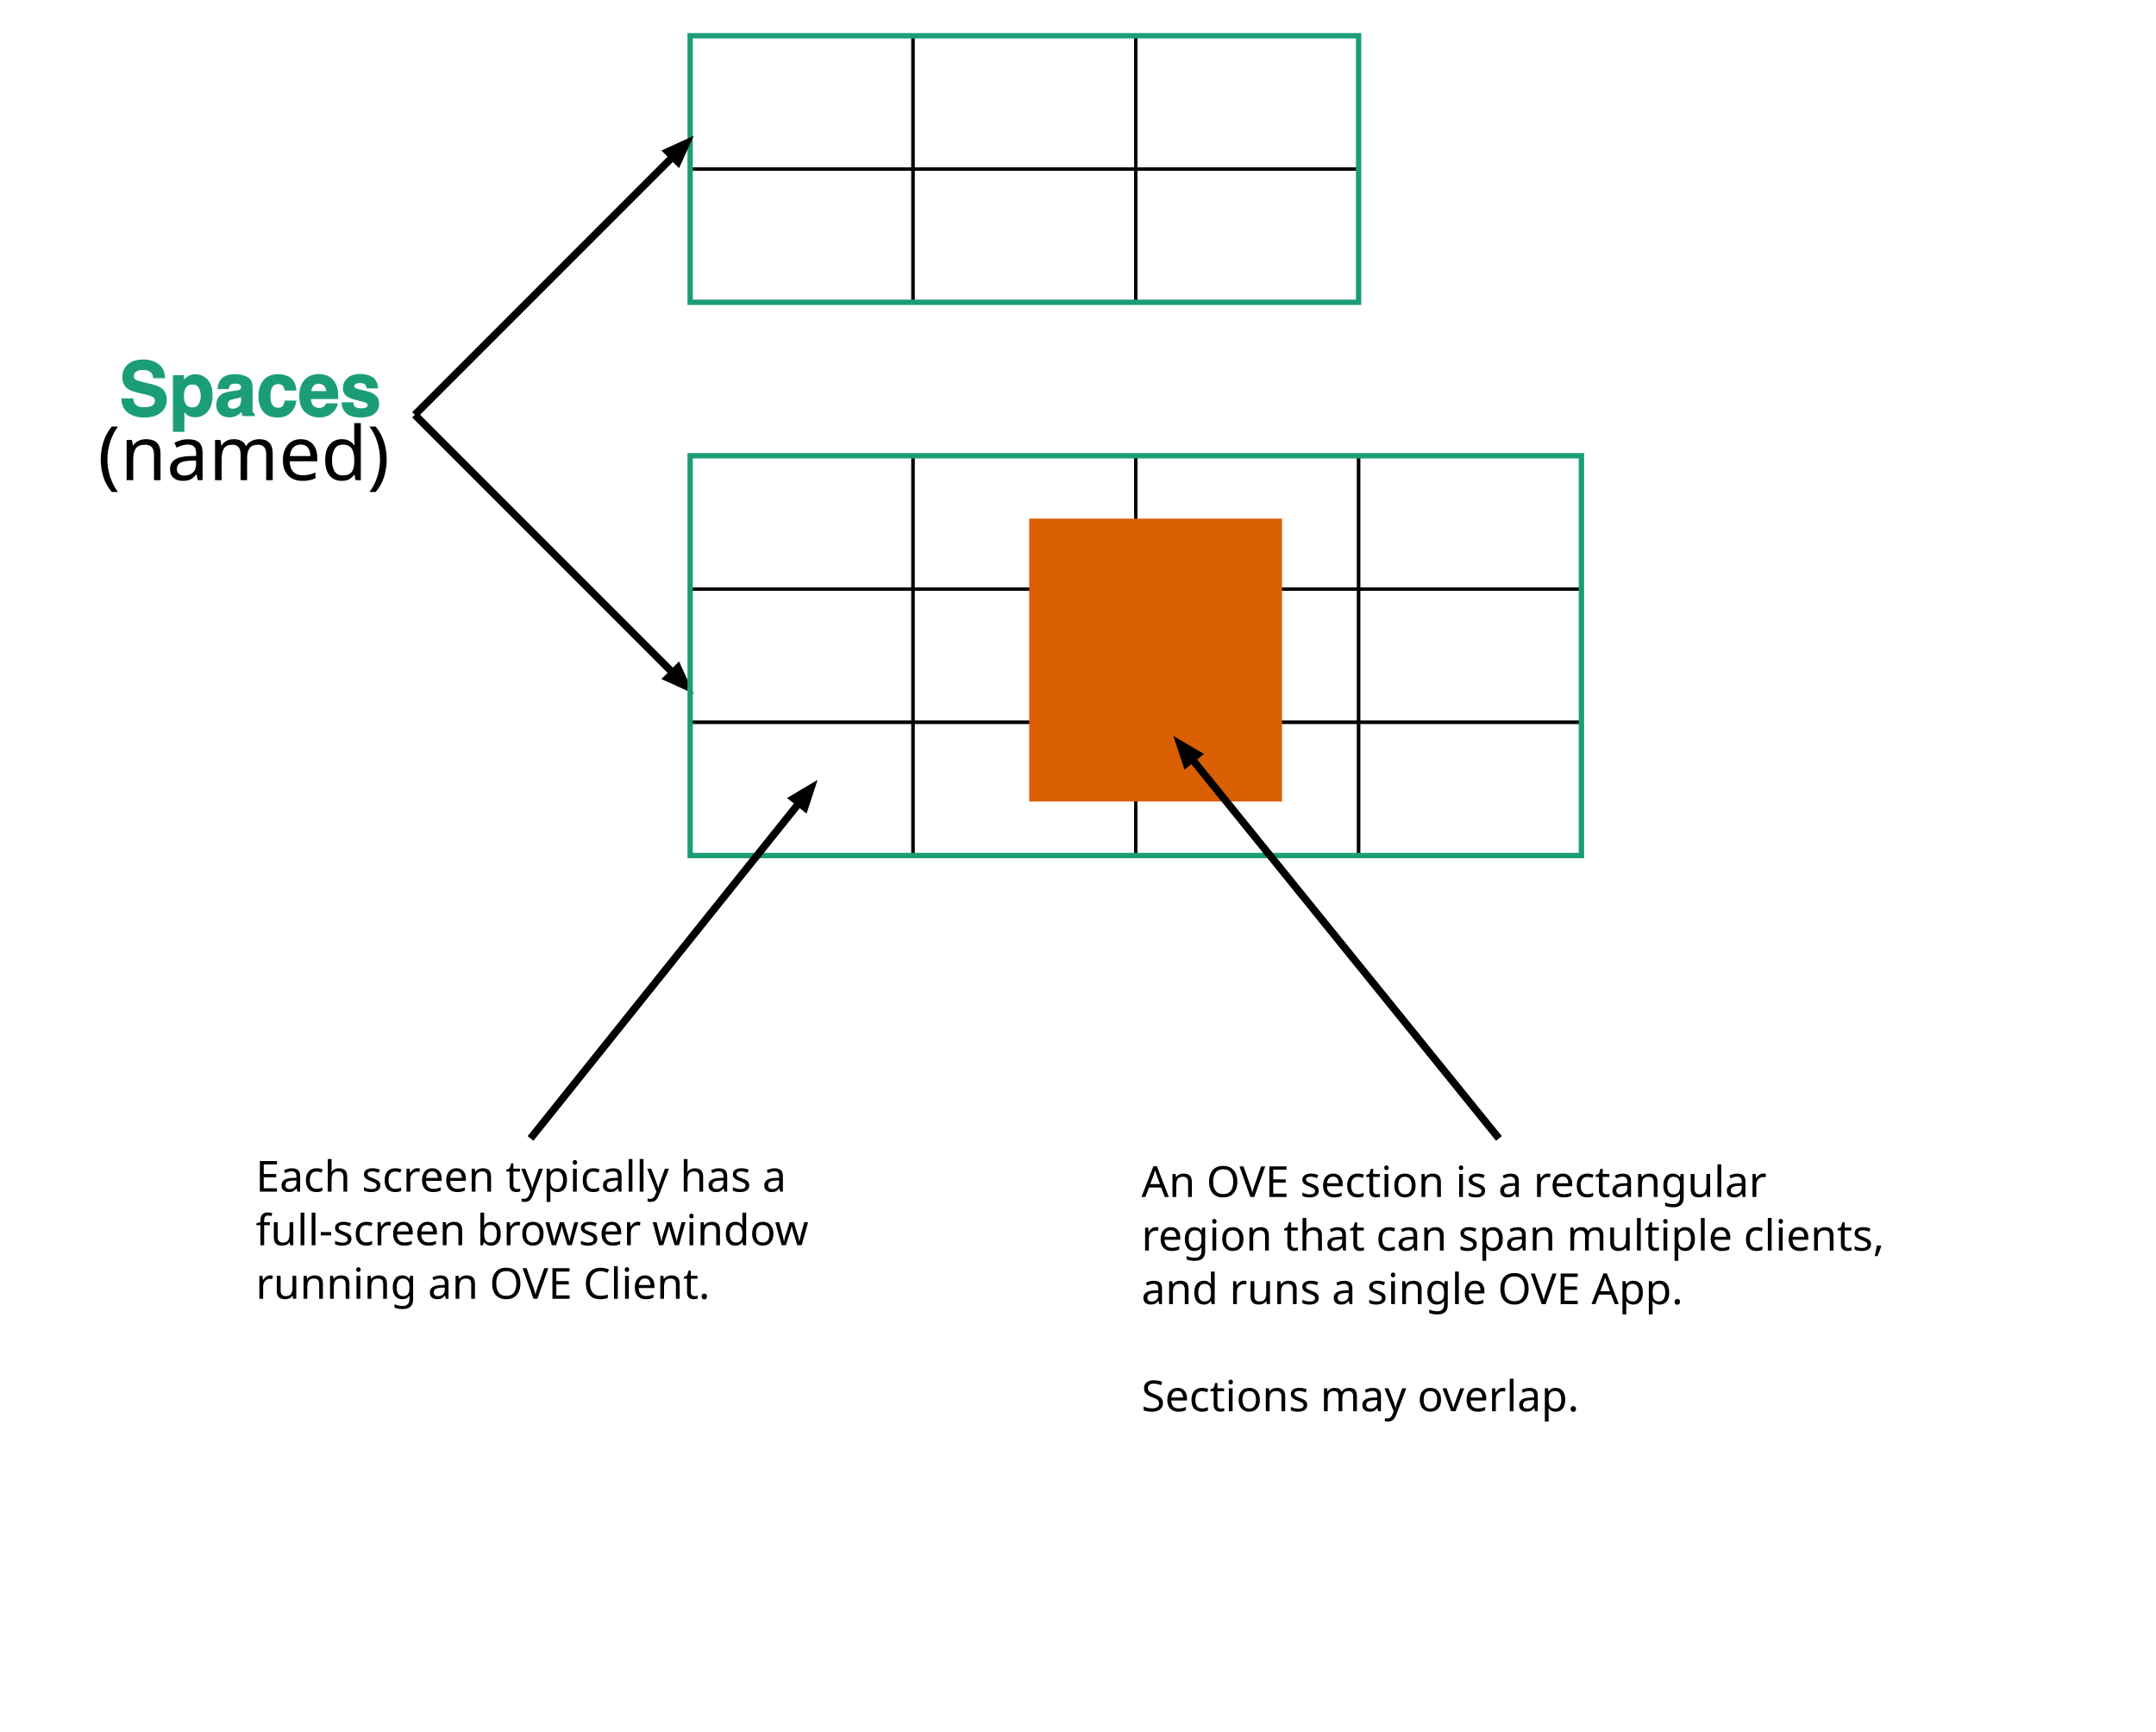
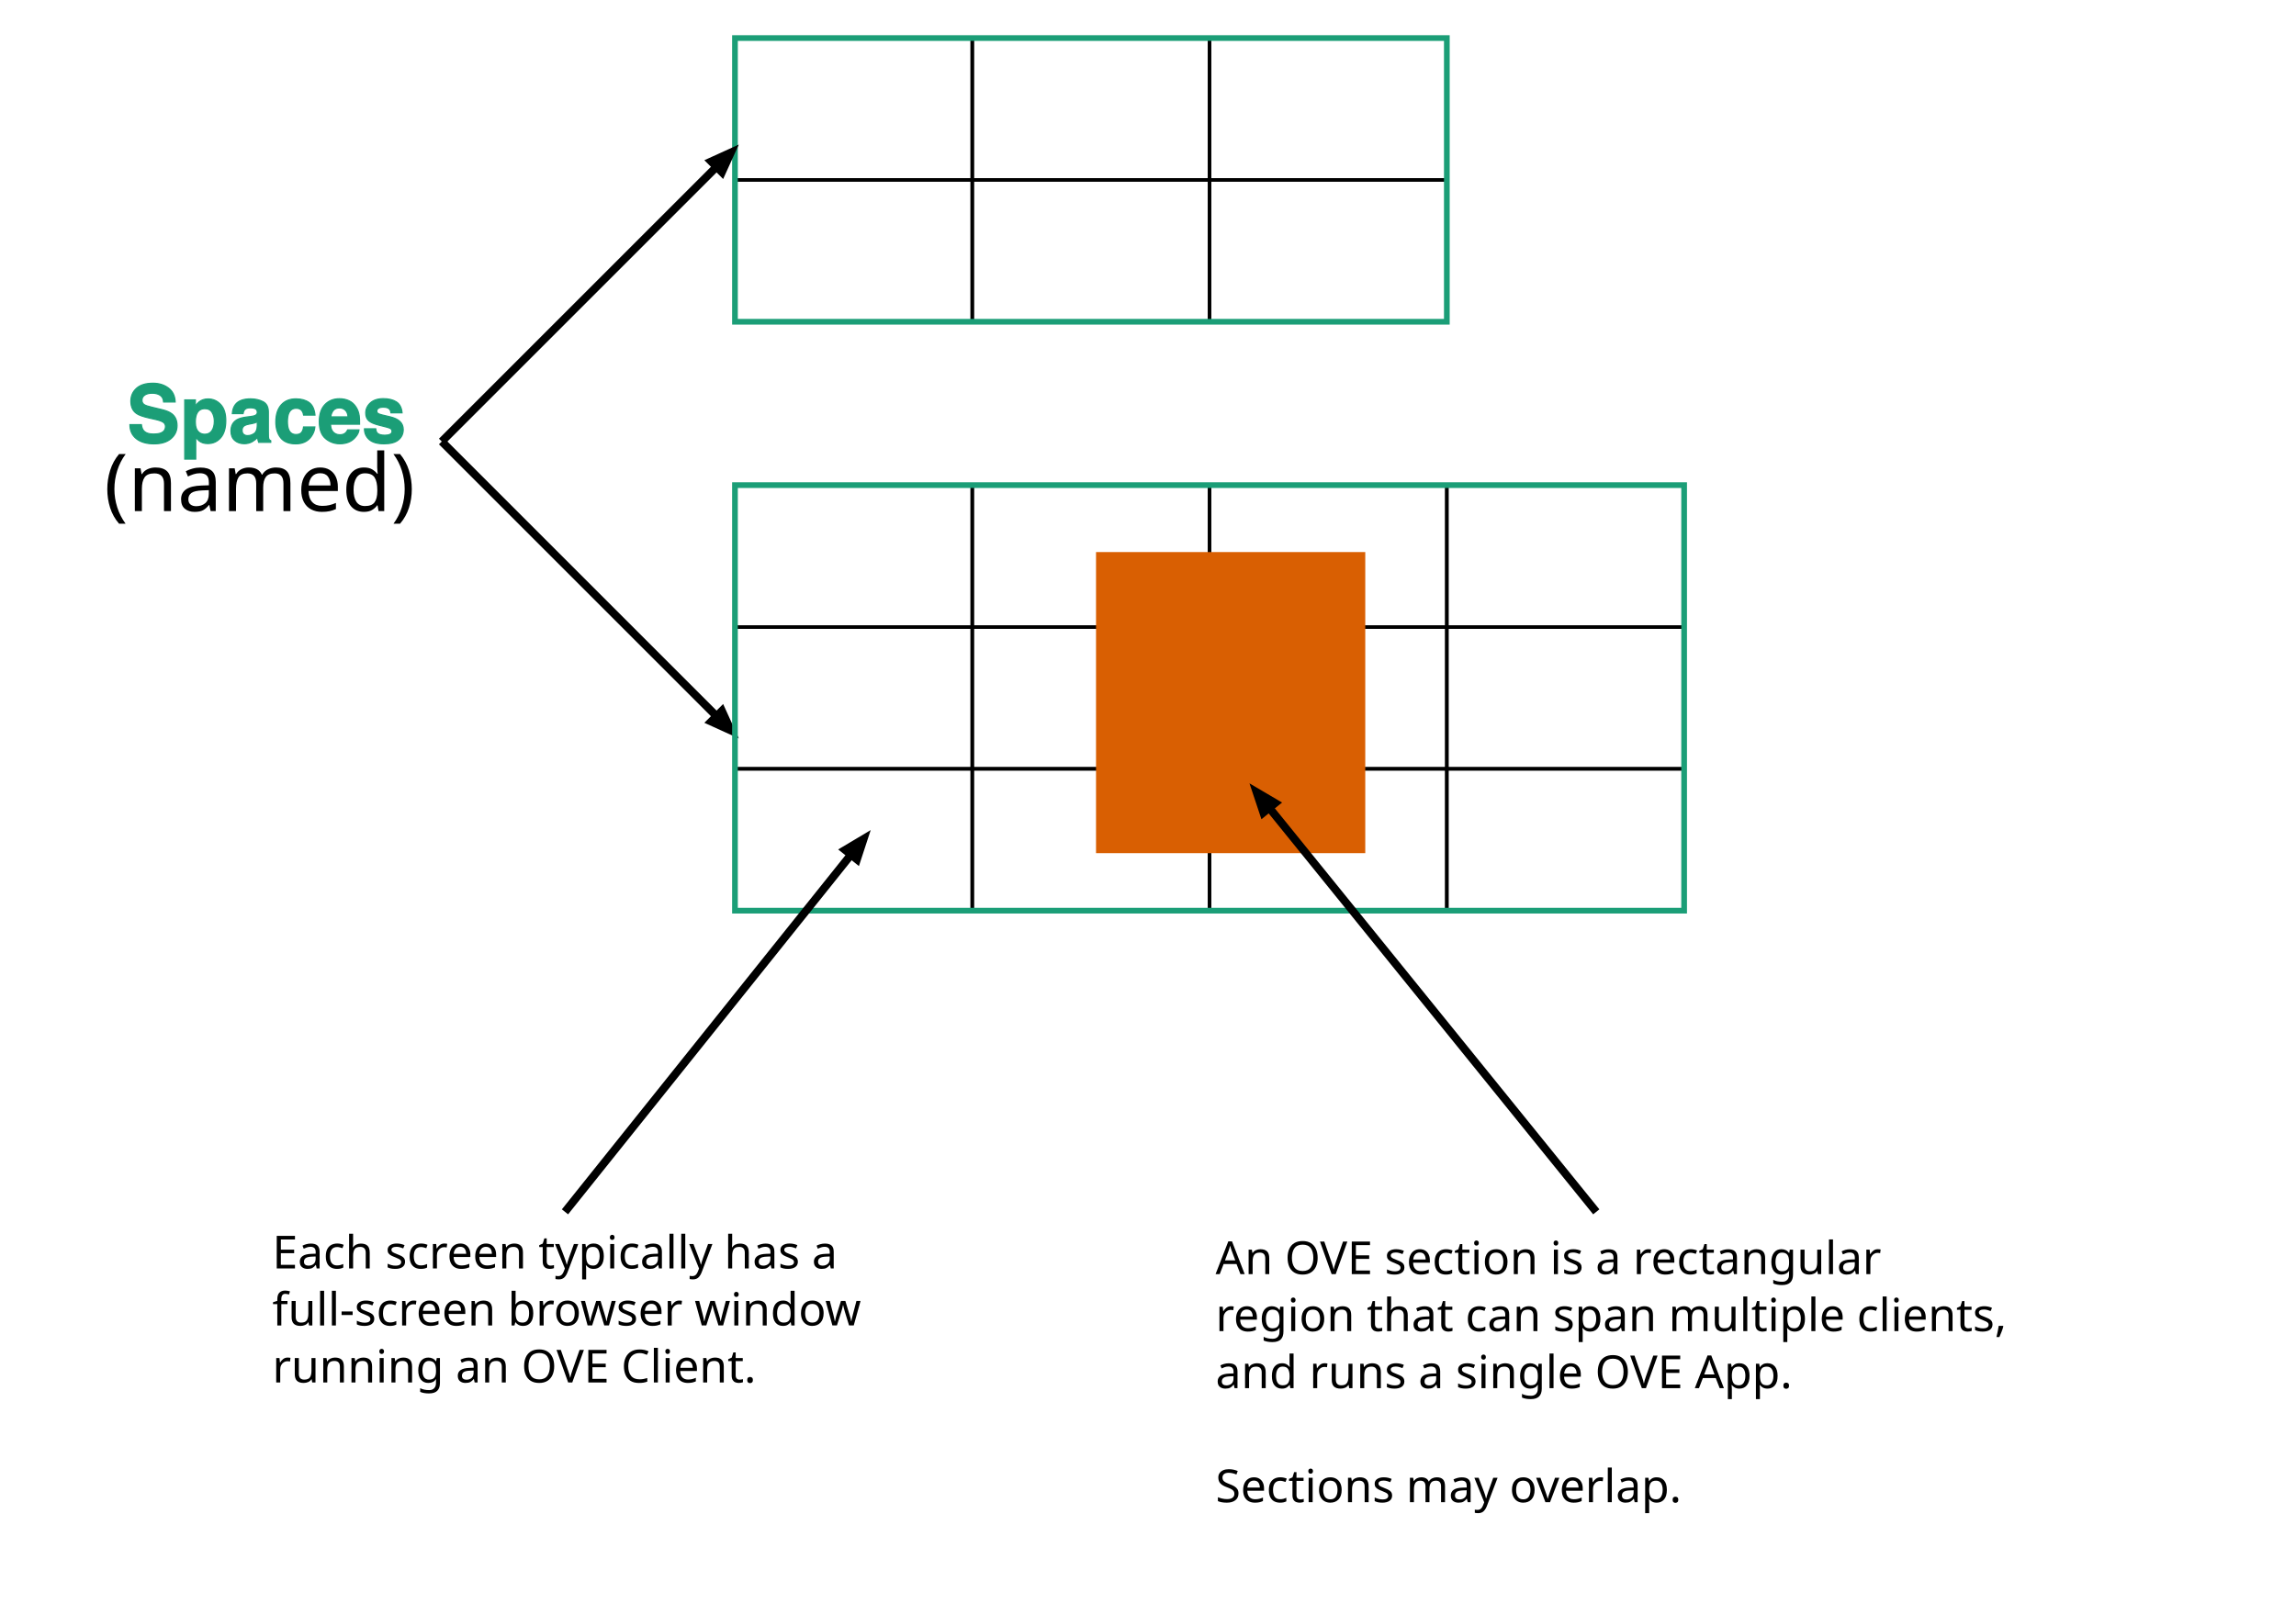
- <svg xmlns="http://www.w3.org/2000/svg" version="1.1" x="0" y="0" width="2012.599" height="1615.748" viewBox="0, 0, 2012.599, 1615.748" id="svg3985">
+ <svg xmlns="http://www.w3.org/2000/svg" version="1.1" x="0" y="0" width="2012.599" height="1415.748" viewBox="0, 0, 2012.599, 1415.748" id="svg3985">
  <defs id="defs3989" />
  <g id="Layer_1" transform="translate(-33.25382,-5.938183)">
    <path d="m 677.5,39.314 h 208 v 124.372 h -208 z" id="path3872" style="fill-opacity:0;stroke:#000000;stroke-width:3" />
    <path d="m 885.5,39.314 h 208 v 124.372 h -208 z" id="path3874" style="fill-opacity:0;stroke:#000000;stroke-width:3" />
    <path d="m 1093.5,39.314 h 208 v 124.372 h -208 z" id="path3876" style="fill-opacity:0;stroke:#000000;stroke-width:3" />
    <path d="m 677.5,163.686 h 208 v 124.371 h -208 z" id="path3878" style="fill-opacity:0;stroke:#000000;stroke-width:3" />
    <path d="m 885.5,163.686 h 208 v 124.371 h -208 z" id="path3880" style="fill-opacity:0;stroke:#000000;stroke-width:3" />
    <path d="m 1093.5,163.686 h 208 v 124.371 h -208 z" id="path3882" style="fill-opacity:0;stroke:#000000;stroke-width:3" />
    <g id="g3908">
      <path d="m 677.5,431.314 h 208 v 124.372 h -208 z" id="path3884" style="fill-opacity:0;stroke:#000000;stroke-width:3" />
      <path d="m 885.5,431.314 h 208 v 124.372 h -208 z" id="path3886" style="fill-opacity:0;stroke:#000000;stroke-width:3" />
      <path d="m 1093.5,431.314 h 208 v 124.372 h -208 z" id="path3888" style="fill-opacity:0;stroke:#000000;stroke-width:3" />
      <path d="m 1301.5,431.314 h 208 v 124.372 h -208 z" id="path3890" style="fill-opacity:0;stroke:#000000;stroke-width:3" />
      <path d="m 677.5,555.686 h 208 v 124.371 h -208 z" id="path3892" style="fill-opacity:0;stroke:#000000;stroke-width:3" />
      <path d="m 885.5,555.686 h 208 v 124.371 h -208 z" id="path3894" style="fill-opacity:0;stroke:#000000;stroke-width:3" />
      <path d="m 1093.5,555.686 h 208 v 124.371 h -208 z" id="path3896" style="fill-opacity:0;stroke:#000000;stroke-width:3" />
      <path d="m 1301.5,555.686 h 208 v 124.371 h -208 z" id="path3898" style="fill-opacity:0;stroke:#000000;stroke-width:3" />
      <path d="m 677.5,680.057 h 208 v 124.371 h -208 z" id="path3900" style="fill-opacity:0;stroke:#000000;stroke-width:3" />
      <path d="m 885.5,680.057 h 208 v 124.371 h -208 z" id="path3902" style="fill-opacity:0;stroke:#000000;stroke-width:3" />
      <path d="m 1093.5,680.057 h 208 v 124.371 h -208 z" id="path3904" style="fill-opacity:0;stroke:#000000;stroke-width:3" />
      <path d="m 1301.5,680.057 h 208 v 124.371 h -208 z" id="path3906" style="fill-opacity:0;stroke:#000000;stroke-width:3" />
    </g>
    <g id="g3914">
      <path d="M 661.378,633.935 420.5,393.057" id="path3910" style="fill-opacity:0;stroke:#000000;stroke-width:7" />
      <path d="m 656.711,638.602 17.112,7.778 -7.778,-17.112 z" id="path3912" style="fill:#000000;fill-opacity:1;stroke:#000000;stroke-width:7;stroke-opacity:1" />
    </g>
    <g id="g3920" transform="translate(14)">
      <path d="m 143.179,378.263 q 0.479,3.452 1.88,5.161 2.564,3.11 8.784,3.11 3.726,0 6.05,-0.82 4.409,-1.572 4.409,-5.845 0,-2.495 -2.187,-3.862 -2.188,-1.333 -6.87,-2.359 l -5.332,-1.196 q -7.862,-1.777 -10.869,-3.862 -5.093,-3.487 -5.093,-10.904 0,-6.767 4.922,-11.245 4.922,-4.477 14.458,-4.477 7.964,0 13.586,4.221 5.623,4.221 5.896,12.253 h -10.117 q -0.274,-4.545 -3.965,-6.46 -2.461,-1.264 -6.118,-1.264 -4.067,0 -6.494,1.64 -2.427,1.641 -2.427,4.581 0,2.7 2.393,4.033 1.538,0.888 6.562,2.085 l 8.682,2.085 q 5.708,1.367 8.613,3.657 4.512,3.555 4.512,10.288 0,6.904 -5.281,11.467 -5.281,4.563 -14.919,4.563 -9.844,0 -15.484,-4.494 -5.64,-4.495 -5.64,-12.356 z m 63.951,-3.077 q 0,-4.306 -1.966,-7.622 -1.965,-3.315 -6.374,-3.315 -5.298,0 -7.281,5.024 -1.025,2.666 -1.025,6.768 0,6.494 3.452,9.126 2.051,1.538 4.854,1.538 4.067,0 6.203,-3.145 2.137,-3.144 2.137,-8.374 z m -5.538,-19.448 q 6.529,0 11.058,4.82 4.528,4.819 4.528,14.15 0,9.844 -4.426,15.005 -4.426,5.161 -11.399,5.161 -4.443,0 -7.383,-2.222 -1.606,-1.23 -3.144,-3.589 v 19.414 h -9.639 v -51.918 h 9.331 v 5.502 q 1.572,-2.426 3.35,-3.828 3.247,-2.495 7.724,-2.495 z m 43.169,19.961 q -0.922,0.581 -1.862,0.94 -0.94,0.359 -2.581,0.667 l -2.188,0.41 q -3.076,0.547 -4.409,1.333 -2.256,1.333 -2.256,4.136 0,2.495 1.385,3.605 1.384,1.111 3.366,1.111 3.145,0 5.794,-1.845 2.649,-1.846 2.751,-6.734 z m -5.913,-4.546 q 2.7,-0.342 3.863,-0.854 2.085,-0.889 2.085,-2.769 0,-2.29 -1.59,-3.161 -1.589,-0.872 -4.665,-0.872 -3.452,0 -4.888,1.709 -1.025,1.265 -1.367,3.418 h -9.4 q 0.308,-4.888 2.735,-8.032 3.862,-4.922 13.261,-4.922 6.119,0 10.87,2.427 4.751,2.426 4.751,9.16 v 17.09 q 0,1.777 0.068,4.306 0.102,1.914 0.581,2.598 0.478,0.684 1.436,1.128 v 1.435 h -10.596 q -0.445,-1.128 -0.615,-2.119 -0.171,-0.991 -0.274,-2.256 -2.016,2.188 -4.648,3.726 -3.145,1.812 -7.11,1.812 -5.058,0 -8.357,-2.889 -3.298,-2.888 -3.298,-8.186 0,-6.87 5.298,-9.946 2.905,-1.675 8.545,-2.393 z m 46.553,-1.23 q -0.273,-2.085 -1.401,-3.76 -1.641,-2.256 -5.093,-2.256 -4.922,0 -6.734,4.888 -0.957,2.598 -0.957,6.904 0,4.102 0.957,6.597 1.744,4.648 6.563,4.648 3.418,0 4.853,-1.845 1.436,-1.846 1.744,-4.786 h 9.946 q -0.342,4.444 -3.213,8.409 -4.58,6.391 -13.569,6.391 -8.99,0 -13.228,-5.332 -4.238,-5.332 -4.238,-13.843 0,-9.604 4.683,-14.936 4.682,-5.332 12.919,-5.332 7.007,0 11.468,3.144 4.46,3.145 5.28,11.109 z m 31.377,-6.323 q -3.384,0 -5.247,2.119 -1.862,2.119 -2.341,5.742 h 15.142 q -0.24,-3.862 -2.342,-5.862 -2.102,-1.999 -5.212,-1.999 z m 0,-8.033 q 4.648,0 8.374,1.743 3.726,1.744 6.152,5.503 2.188,3.316 2.837,7.691 0.376,2.563 0.308,7.383 h -25.498 q 0.205,5.605 3.52,7.861 2.017,1.401 4.854,1.401 3.008,0 4.888,-1.709 1.025,-0.922 1.811,-2.563 h 9.946 q -0.376,3.315 -3.452,6.733 -4.785,5.435 -13.398,5.435 -7.11,0 -12.544,-4.58 -5.435,-4.58 -5.435,-14.903 0,-9.672 4.905,-14.834 4.905,-5.161 12.732,-5.161 z m 31.821,26.353 q 0.308,2.598 1.333,3.691 1.812,1.949 6.699,1.949 2.872,0 4.563,-0.855 1.692,-0.854 1.692,-2.563 0,-1.641 -1.367,-2.496 -1.367,-0.854 -10.151,-2.939 -6.323,-1.572 -8.921,-3.931 -2.598,-2.324 -2.598,-6.699 0,-5.161 4.051,-8.87 4.05,-3.708 11.398,-3.708 6.973,0 11.365,2.786 4.392,2.785 5.042,9.621 h -9.741 q -0.206,-1.88 -1.06,-2.973 -1.607,-1.983 -5.469,-1.983 -3.179,0 -4.529,0.991 -1.35,0.992 -1.35,2.325 0,1.674 1.436,2.426 1.435,0.786 10.151,2.701 5.811,1.367 8.716,4.135 2.871,2.803 2.871,7.007 0,5.537 -4.119,9.041 -4.118,3.503 -12.731,3.503 -8.785,0 -12.972,-3.708 -4.187,-3.709 -4.187,-9.451 z" id="path3916" style="fill:#1b9e77" />
      <path d="m 143.179,378.263 q 0.479,3.452 1.88,5.161 2.564,3.11 8.784,3.11 3.726,0 6.05,-0.82 4.409,-1.572 4.409,-5.845 0,-2.495 -2.187,-3.862 -2.188,-1.333 -6.87,-2.359 l -5.332,-1.196 q -7.862,-1.777 -10.869,-3.862 -5.093,-3.487 -5.093,-10.904 0,-6.767 4.922,-11.245 4.922,-4.477 14.458,-4.477 7.964,0 13.586,4.221 5.623,4.221 5.896,12.253 h -10.117 q -0.274,-4.545 -3.965,-6.46 -2.461,-1.264 -6.118,-1.264 -4.067,0 -6.494,1.64 -2.427,1.641 -2.427,4.581 0,2.7 2.393,4.033 1.538,0.888 6.562,2.085 l 8.682,2.085 q 5.708,1.367 8.613,3.657 4.512,3.555 4.512,10.288 0,6.904 -5.281,11.467 -5.281,4.563 -14.919,4.563 -9.844,0 -15.484,-4.494 -5.64,-4.495 -5.64,-12.356 z m 63.951,-3.077 q 0,-4.306 -1.966,-7.622 -1.965,-3.315 -6.374,-3.315 -5.298,0 -7.281,5.024 -1.025,2.666 -1.025,6.768 0,6.494 3.452,9.126 2.051,1.538 4.854,1.538 4.067,0 6.203,-3.145 2.137,-3.144 2.137,-8.374 z m -5.538,-19.448 q 6.529,0 11.058,4.82 4.528,4.819 4.528,14.15 0,9.844 -4.426,15.005 -4.426,5.161 -11.399,5.161 -4.443,0 -7.383,-2.222 -1.606,-1.23 -3.144,-3.589 v 19.414 h -9.639 v -51.918 h 9.331 v 5.502 q 1.572,-2.426 3.35,-3.828 3.247,-2.495 7.724,-2.495 z m 43.169,19.961 q -0.922,0.581 -1.862,0.94 -0.94,0.359 -2.581,0.667 l -2.188,0.41 q -3.076,0.547 -4.409,1.333 -2.256,1.333 -2.256,4.136 0,2.495 1.385,3.605 1.384,1.111 3.366,1.111 3.145,0 5.794,-1.845 2.649,-1.846 2.751,-6.734 z m -5.913,-4.546 q 2.7,-0.342 3.863,-0.854 2.085,-0.889 2.085,-2.769 0,-2.29 -1.59,-3.161 -1.589,-0.872 -4.665,-0.872 -3.452,0 -4.888,1.709 -1.025,1.265 -1.367,3.418 h -9.4 q 0.308,-4.888 2.735,-8.032 3.862,-4.922 13.261,-4.922 6.119,0 10.87,2.427 4.751,2.426 4.751,9.16 v 17.09 q 0,1.777 0.068,4.306 0.102,1.914 0.581,2.598 0.478,0.684 1.436,1.128 v 1.435 h -10.596 q -0.445,-1.128 -0.615,-2.119 -0.171,-0.991 -0.274,-2.256 -2.016,2.188 -4.648,3.726 -3.145,1.812 -7.11,1.812 -5.058,0 -8.357,-2.889 -3.298,-2.888 -3.298,-8.186 0,-6.87 5.298,-9.946 2.905,-1.675 8.545,-2.393 z m 46.553,-1.23 q -0.273,-2.085 -1.401,-3.76 -1.641,-2.256 -5.093,-2.256 -4.922,0 -6.734,4.888 -0.957,2.598 -0.957,6.904 0,4.102 0.957,6.597 1.744,4.648 6.563,4.648 3.418,0 4.853,-1.845 1.436,-1.846 1.744,-4.786 h 9.946 q -0.342,4.444 -3.213,8.409 -4.58,6.391 -13.569,6.391 -8.99,0 -13.228,-5.332 -4.238,-5.332 -4.238,-13.843 0,-9.604 4.683,-14.936 4.682,-5.332 12.919,-5.332 7.007,0 11.468,3.144 4.46,3.145 5.28,11.109 z m 31.377,-6.323 q -3.384,0 -5.247,2.119 -1.862,2.119 -2.341,5.742 h 15.142 q -0.24,-3.862 -2.342,-5.862 -2.102,-1.999 -5.212,-1.999 z m 0,-8.033 q 4.648,0 8.374,1.743 3.726,1.744 6.152,5.503 2.188,3.316 2.837,7.691 0.376,2.563 0.308,7.383 h -25.498 q 0.205,5.605 3.52,7.861 2.017,1.401 4.854,1.401 3.008,0 4.888,-1.709 1.025,-0.922 1.811,-2.563 h 9.946 q -0.376,3.315 -3.452,6.733 -4.785,5.435 -13.398,5.435 -7.11,0 -12.544,-4.58 -5.435,-4.58 -5.435,-14.903 0,-9.672 4.905,-14.834 4.905,-5.161 12.732,-5.161 z m 31.821,26.353 q 0.308,2.598 1.333,3.691 1.812,1.949 6.699,1.949 2.872,0 4.563,-0.855 1.692,-0.854 1.692,-2.563 0,-1.641 -1.367,-2.496 -1.367,-0.854 -10.151,-2.939 -6.323,-1.572 -8.921,-3.931 -2.598,-2.324 -2.598,-6.699 0,-5.161 4.051,-8.87 4.05,-3.708 11.398,-3.708 6.973,0 11.365,2.786 4.392,2.785 5.042,9.621 h -9.741 q -0.206,-1.88 -1.06,-2.973 -1.607,-1.983 -5.469,-1.983 -3.179,0 -4.529,0.991 -1.35,0.992 -1.35,2.325 0,1.674 1.436,2.426 1.435,0.786 10.151,2.701 5.811,1.367 8.716,4.135 2.871,2.803 2.871,7.007 0,5.537 -4.119,9.041 -4.118,3.503 -12.731,3.503 -8.785,0 -12.972,-3.708 -4.187,-3.709 -4.187,-9.451 z" id="path3918" style="fill-opacity:0;stroke:#1b9e77;stroke-width:1" />
    </g>
    <path d="m 677.5,39.314 h 624 v 248.743 h -624 z" id="path3922" style="fill-opacity:0;stroke:#1b9e77;stroke-width:5" />
    <path d="m 677.5,431.314 h 832 v 373.114 h -832 z" id="path3924" style="fill-opacity:0;stroke:#1b9e77;stroke-width:5" />
    <g id="g3930">
      <path d="M 779.25,755.299 528.5,1068.5" id="path3926" style="fill-opacity:0;stroke:#000000;stroke-width:7" />
      <path d="m 784.403,759.423 5.847,-17.864 -16.152,9.615 z" id="path3928" style="fill:#000000;fill-opacity:1;stroke:#000000;stroke-width:7;stroke-opacity:1" />
    </g>
    <text id="text3942" x="572.893" y="1289.689" />
    <text transform="translate(268.254,471.057)" id="text3946">
      <tspan x="-143.747" y="-17" font-size="70" id="tspan3944" style="font-size:70px;font-family:Helvetica-Bold;fill:#000000">(named)</tspan>
    </text>
    <path d="m 994,490 h 236 V 754 H 994 Z" id="path3948" style="fill:#d95f02" />
    <g id="g3954">
      <path d="M 1145.842,714.224 1432.5,1068.5" id="path3950" style="fill-opacity:0;stroke:#000000;stroke-width:7" />
      <path d="m 1150.972,710.073 -16.201,-9.531 5.94,17.834 z" id="path3952" style="fill:#000000;fill-opacity:1;stroke:#000000;stroke-width:7;stroke-opacity:1" />
    </g>
    <g id="g3982">
      <path d="M 420.5,393.057 661.378,152.179" id="path3978" style="fill-opacity:0;stroke:#000000;stroke-width:7" />
      <path d="m 666.045,156.846 7.778,-17.112 -17.112,7.778 z" id="path3980" style="fill:#000000;fill-opacity:1;stroke:#000000;stroke-width:7;stroke-opacity:1" />
    </g>
    <text xml:space="preserve" style="font-style:normal;font-weight:normal;font-size:40px;line-height:1.25;font-family:sans-serif;letter-spacing:0px;word-spacing:0px;fill:#000000;fill-opacity:1;stroke:none" x="271.969" y="1118.128" id="text3995">
      <tspan x="271.969" y="1118.128" id="tspan3997">Each screen typically has a </tspan>
      <tspan x="271.969" y="1168.128" id="tspan3999">full-screen browser window</tspan>
      <tspan x="271.969" y="1218.128" id="tspan4007">running an OVE Client.</tspan>
    </text>
    <text xml:space="preserve" style="font-style:normal;font-weight:normal;font-size:40px;line-height:1.25;font-family:sans-serif;letter-spacing:0px;word-spacing:0px;fill:#000000;fill-opacity:1;stroke:none" x="1098.791" y="1123.106" id="text3995-3">
      <tspan x="1098.791" y="1123.106" id="tspan4007-5">An OVE section is a rectangular</tspan>
      <tspan x="1098.791" y="1173.106" id="tspan4038">region that can span multiple clients,</tspan>
      <tspan x="1098.791" y="1223.106" id="tspan4040">and runs a single OVE App.</tspan>
      <tspan x="1098.791" y="1273.106" id="tspan4042" />
      <tspan x="1098.791" y="1323.106" id="tspan4044">Sections may overlap.</tspan>
    </text>
  </g>
</svg>
